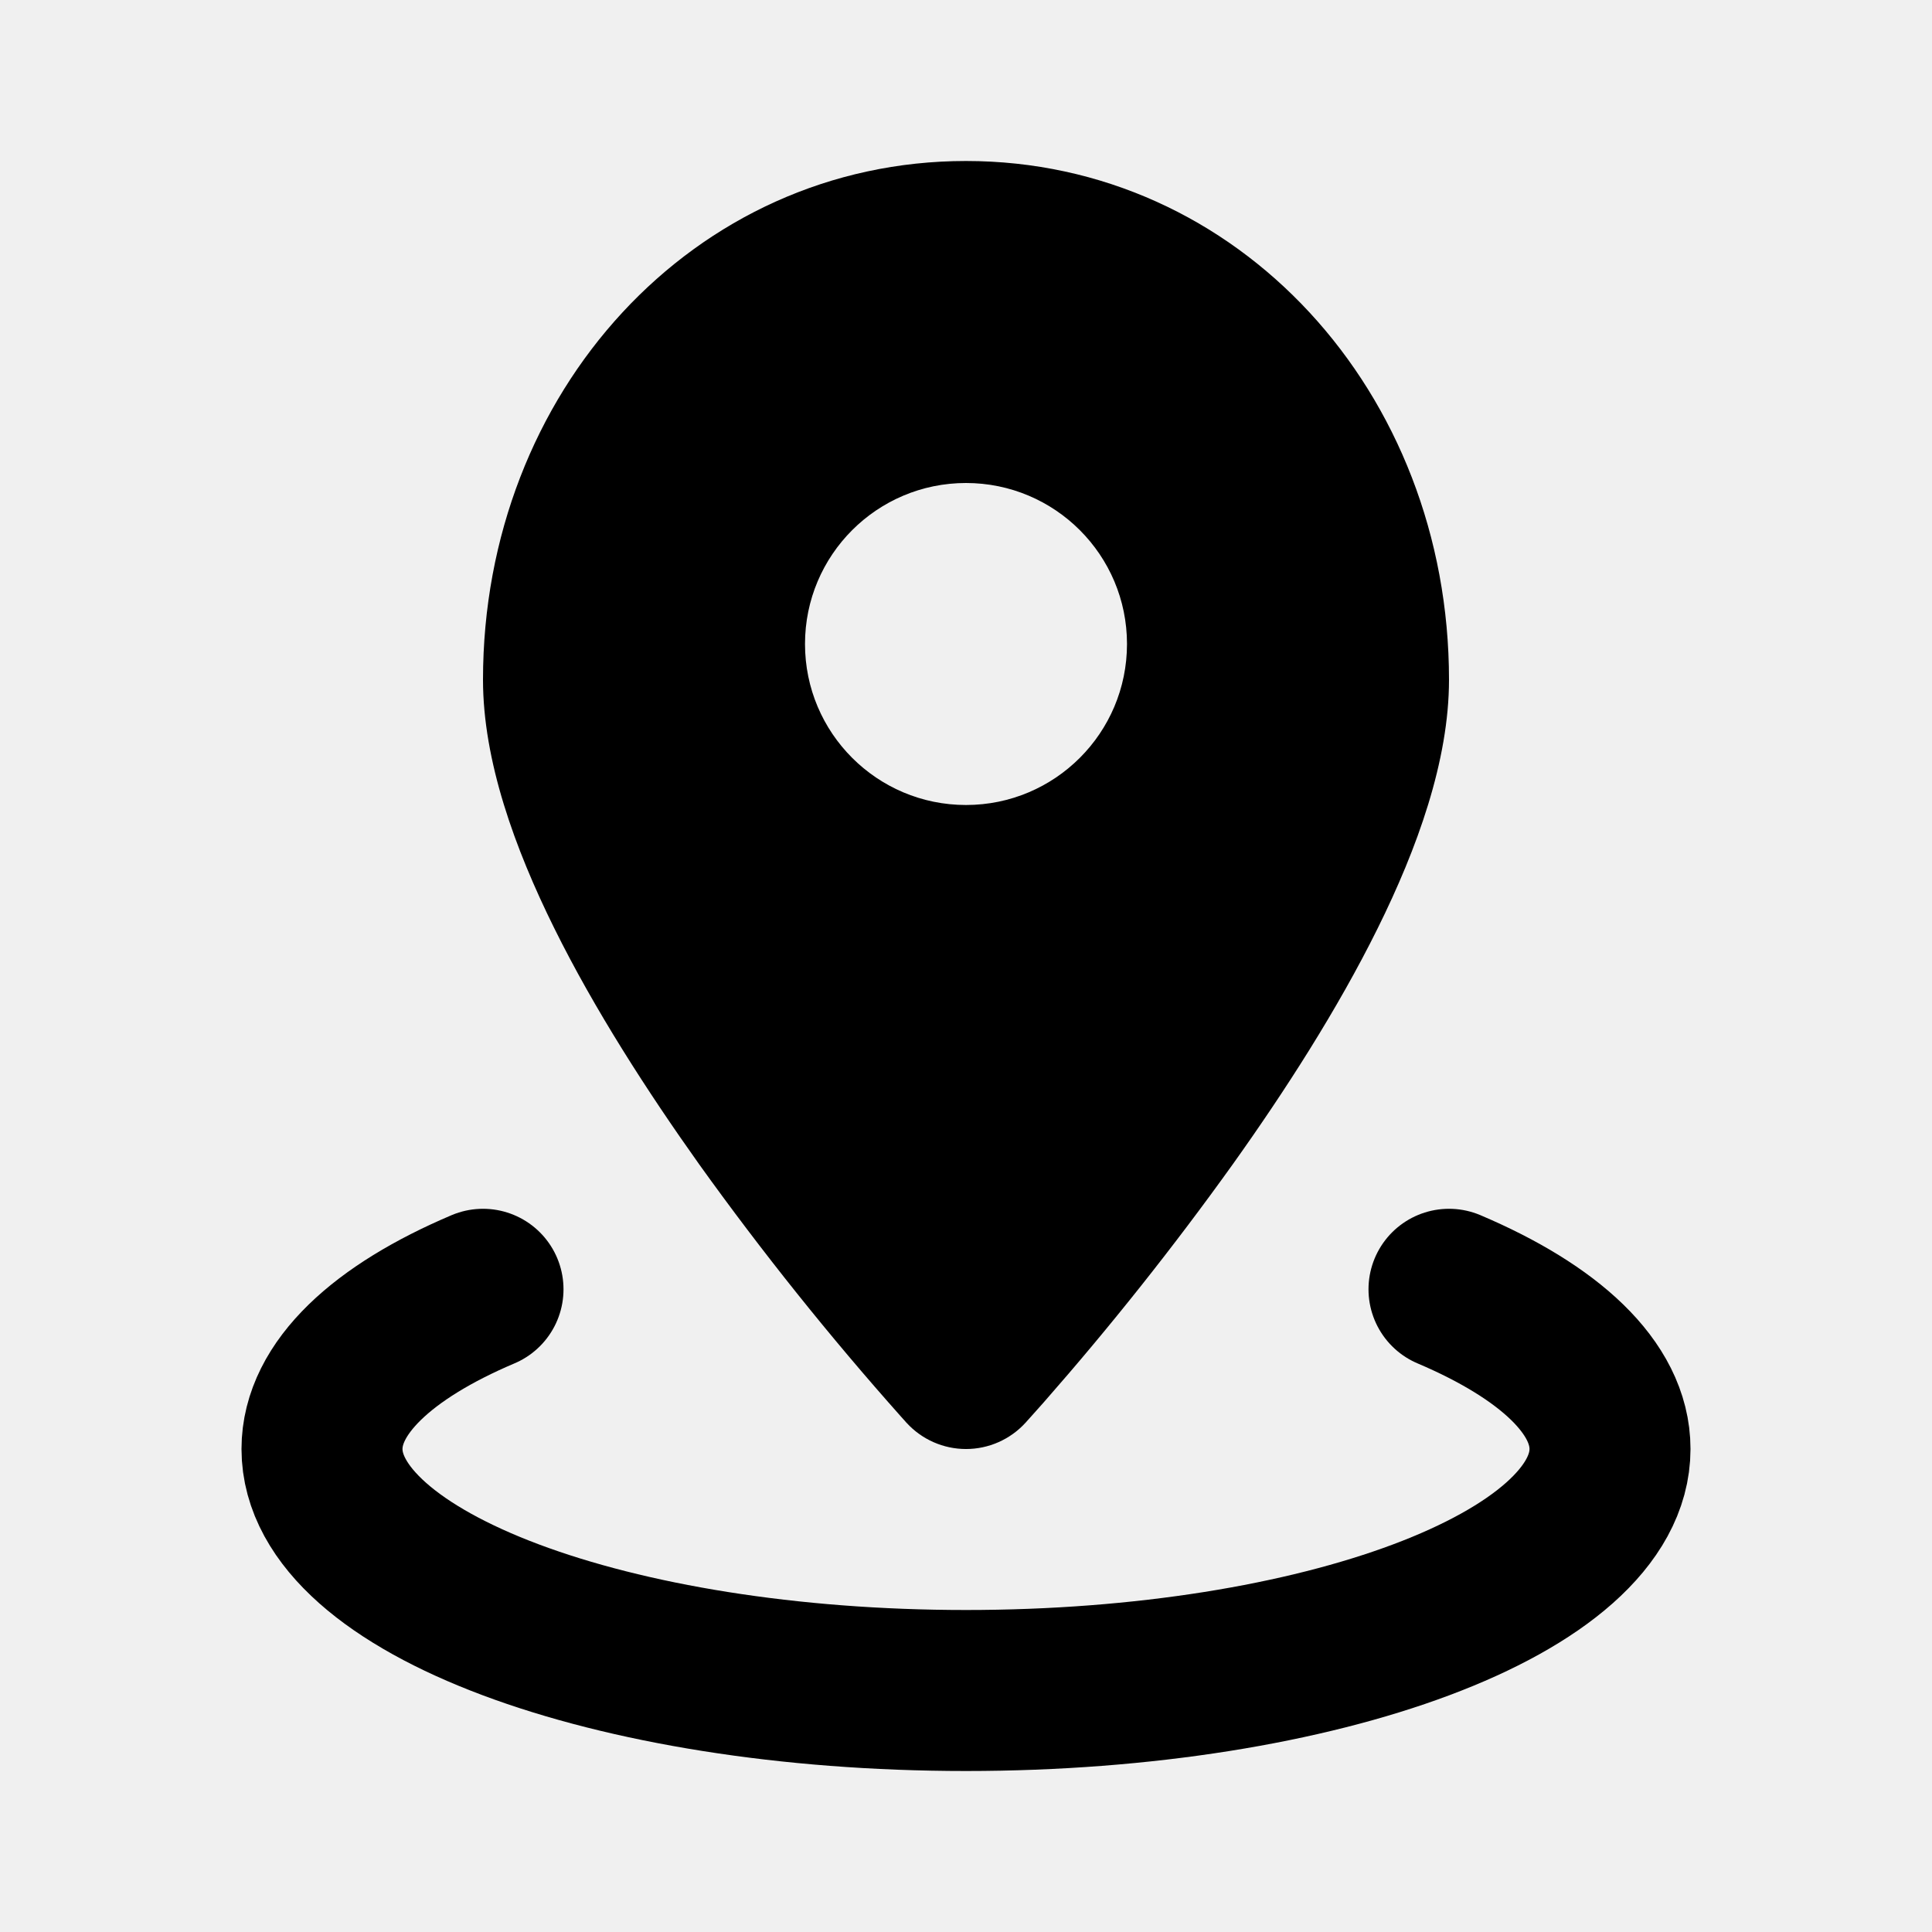
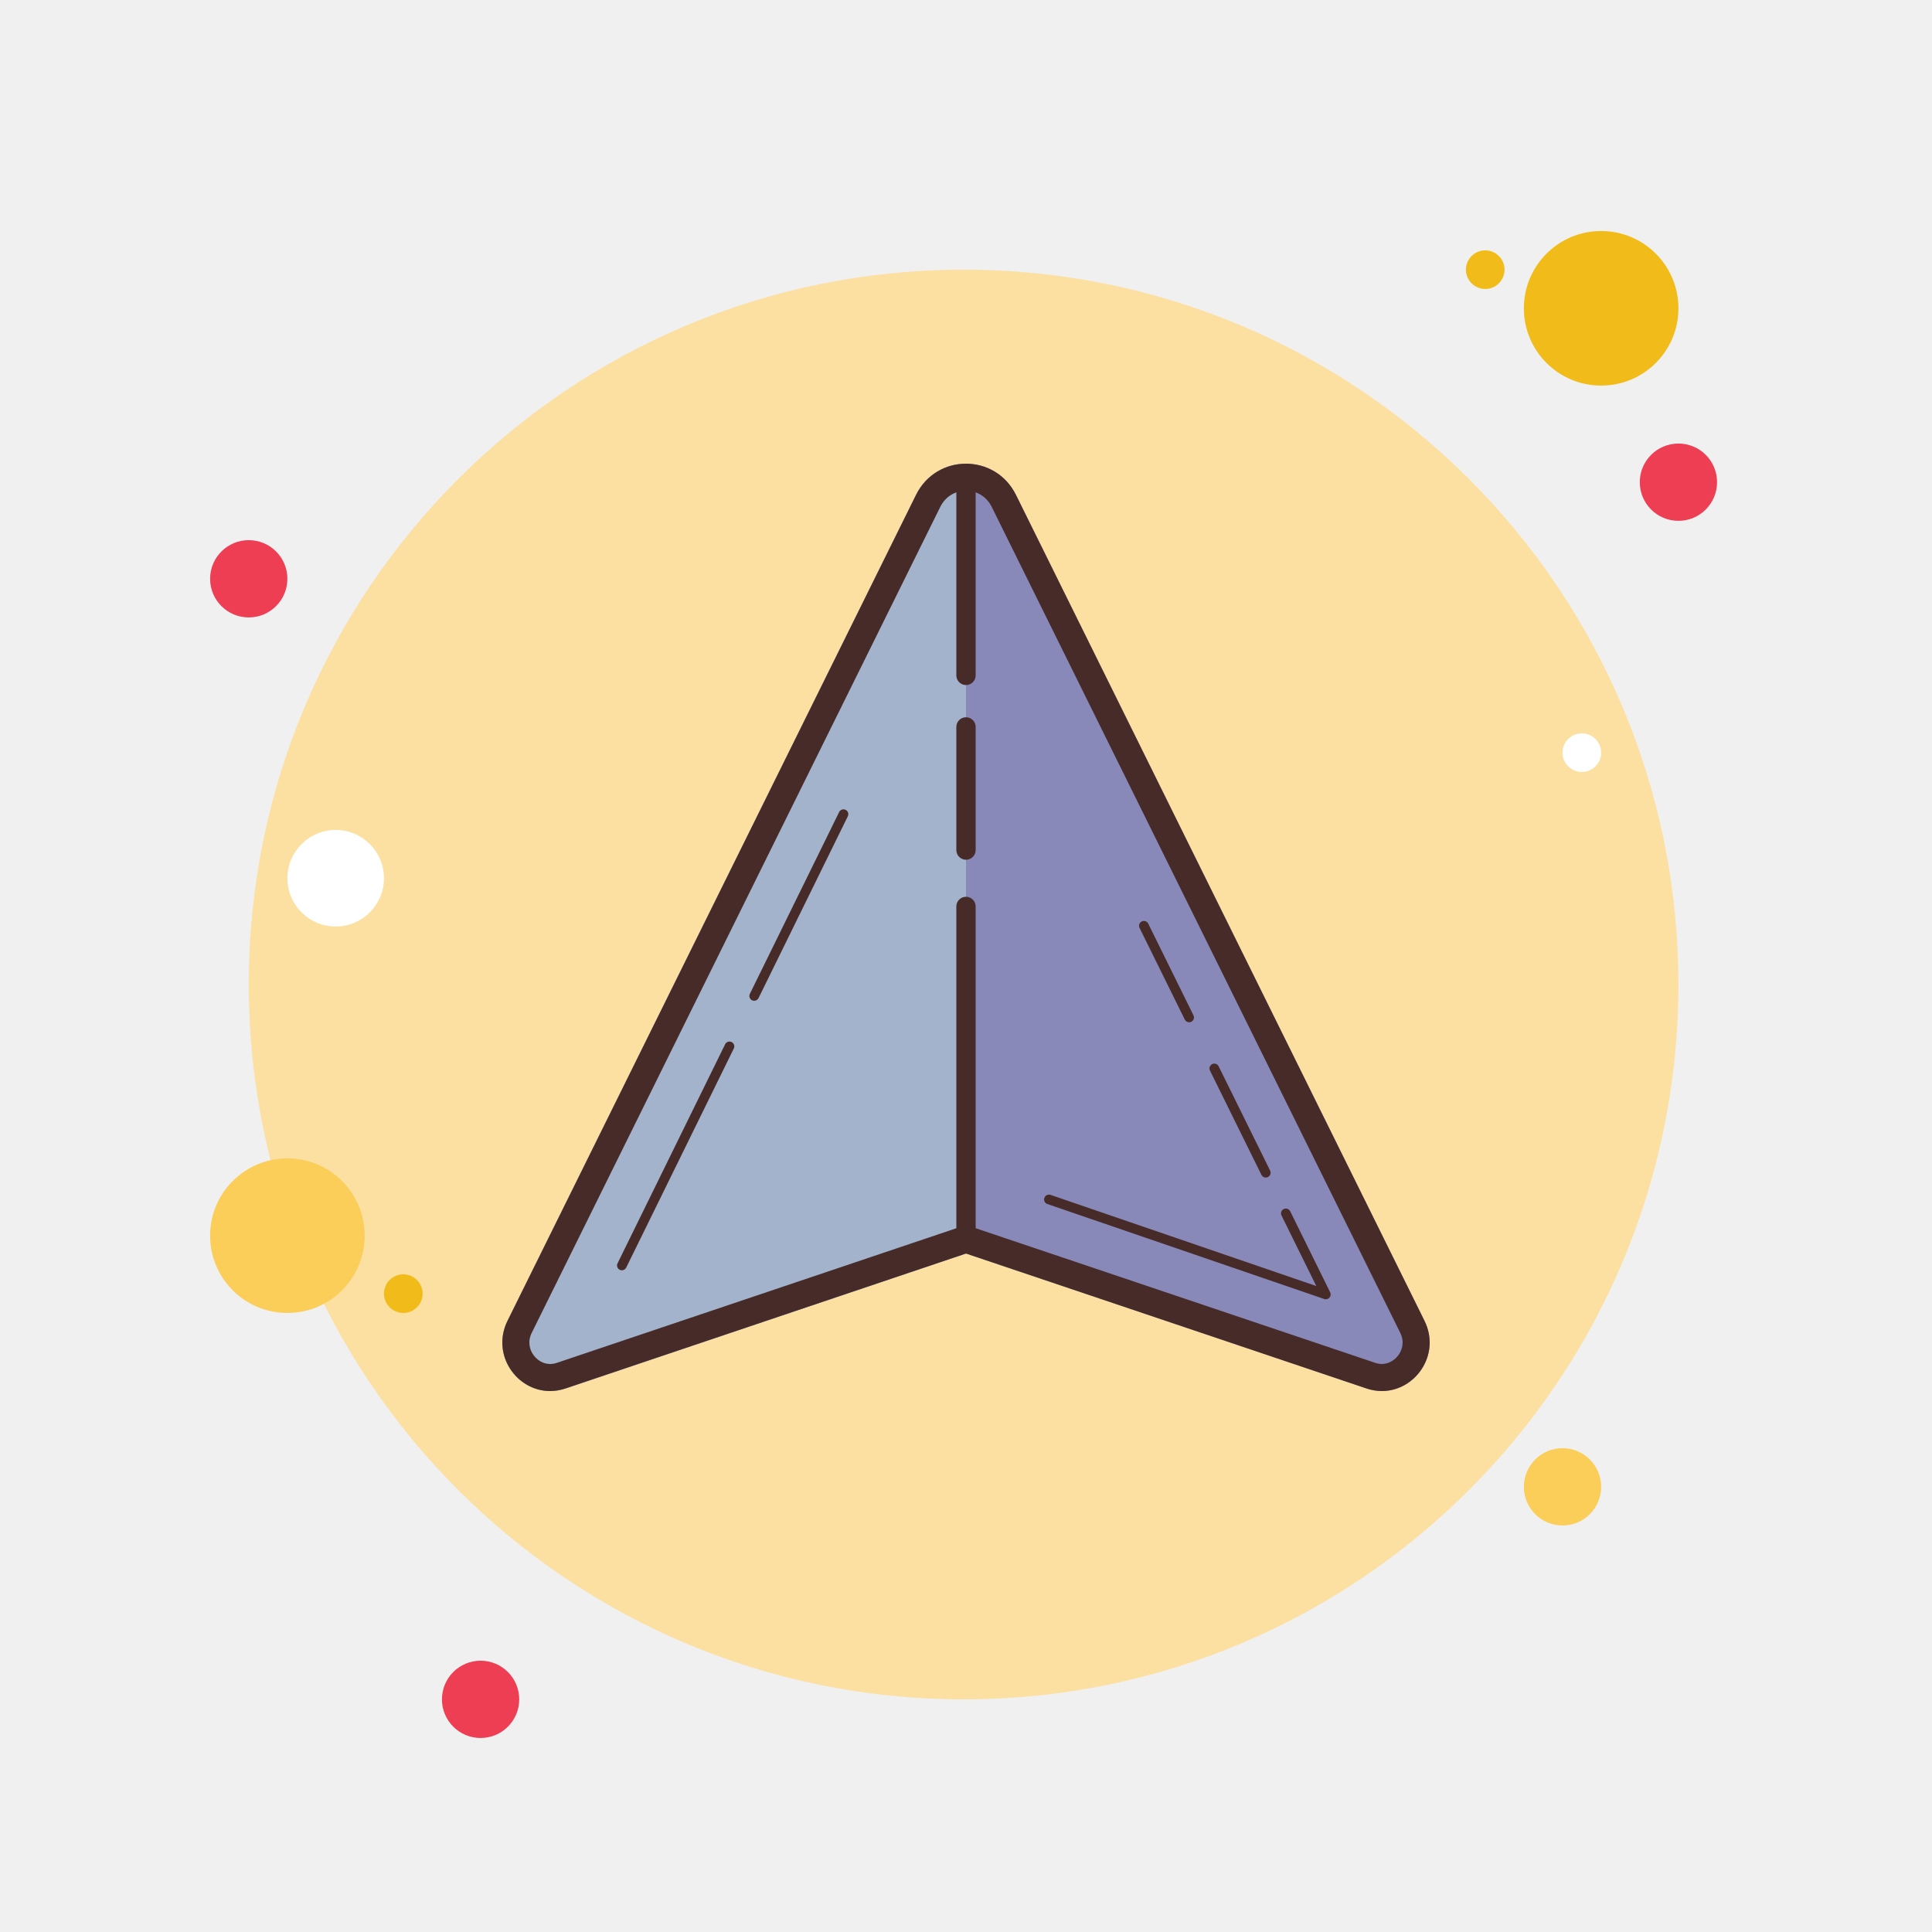
- <svg xmlns="http://www.w3.org/2000/svg" viewBox="0 0 24 24" fill="none">
-   <path stroke="currentColor" stroke-linecap="round" stroke-linejoin="round" stroke-width="2" d="M18 16.016c1.245.529 2 1.223 2 1.984 0 1.657-3.582 3-8 3s-8-1.343-8-3c0-.76.755-1.456 2-1.984" />
-   <path fill="currentColor" fill-rule="evenodd" d="M11.262 17.675 12 17l-.738.675zm1.476 0 .005-.005.012-.014.045-.05.166-.186a38.19 38.19 0 0 0 2.348-2.957c.642-.9 1.3-1.92 1.801-2.933.49-.99.885-2.079.885-3.086C18 4.871 15.382 2 12 2S6 4.87 6 8.444c0 1.007.395 2.096.885 3.086.501 1.013 1.16 2.033 1.8 2.933a38.153 38.153 0 0 0 2.515 3.143l.045.05.012.014.005.005a1 1 0 0 0 1.476 0zM12 17l.738.674L12 17zm0-11a2 2 0 1 0 0 4 2 2 0 0 0 0-4z" clip-rule="evenodd" />
+ <svg xmlns="http://www.w3.org/2000/svg" viewBox="0 0 100 100" width="100px" height="100px">
+   <path fill="#ee3e54" d="M12.875,27.958c-1.105,0-2,0.895-2,2s0.895,2,2,2s2-0.895,2-2S13.98,27.958,12.875,27.958z" />
+   <path fill="#f1bc19" d="M76.875,12.958c-0.551,0-1,0.449-1,1s0.449,1,1,1s1-0.449,1-1S77.426,12.958,76.875,12.958z" />
+   <path fill="#fce0a2" d="M49.875,13.958c-20.434,0-37,16.566-37,37s16.566,37,37,37s37-16.566,37-37 S70.309,13.958,49.875,13.958z" />
+   <path fill="#f1bc19" d="M82.875,11.958c-2.211,0-4,1.789-4,4s1.789,4,4,4s4-1.789,4-4S85.086,11.958,82.875,11.958z" />
+   <path fill="#ee3e54" d="M86.875,22.958c-1.105,0-2,0.895-2,2s0.895,2,2,2s2-0.895,2-2S87.98,22.958,86.875,22.958z" />
+   <path fill="#fbcd59" d="M80.875,74.958c-1.105,0-2,0.895-2,2s0.895,2,2,2s2-0.895,2-2S81.98,74.958,80.875,74.958z M14.875,59.958c-2.211,0-4,1.789-4,4c0,2.211,1.789,4,4,4s4-1.789,4-4C18.875,61.747,17.086,59.958,14.875,59.958z" />
+   <path fill="#ee3e54" d="M24.875,85.958c-1.105,0-2,0.895-2,2s0.895,2,2,2s2-0.895,2-2S25.98,85.958,24.875,85.958z" />
+   <path fill="#fff" d="M17.375,42.958c-1.379,0-2.5,1.121-2.5,2.5s1.121,2.5,2.5,2.5s2.5-1.121,2.5-2.5 S18.754,42.958,17.375,42.958z" />
+   <path fill="#f1bc19" d="M20.875,65.958c-0.551,0-1,0.449-1,1s0.449,1,1,1s1-0.449,1-1S21.426,65.958,20.875,65.958z" />
+   <path fill="#fff" d="M81.875,37.958c-0.551,0-1,0.449-1,1s0.449,1,1,1s1-0.449,1-1S82.426,37.958,81.875,37.958z" />
+   <path fill="#8889b9" d="M73.73,68.363L52.586,25.616c-1.066-2.154-4.107-2.154-5.172,0L26.27,68.363 c-0.989,2,0.907,4.21,3.005,3.503L50,64.882l20.725,6.983C72.823,72.572,74.719,70.362,73.73,68.363z" />
+   <path fill="#a2b3cb" d="M50,24c-1.027,0-2.053,0.539-2.586,1.616L26.27,68.363c-0.989,2,0.907,4.209,3.005,3.502L50,64.882 V24z" />
+   <g>
+     <path fill="#472b29" d="M50,25.4c0.574,0,1.072,0.313,1.331,0.836l21.144,42.747c0.243,0.492,0.076,0.892-0.045,1.087 c-0.203,0.326-0.548,0.529-0.902,0.529c-0.116,0-0.236-0.021-0.357-0.062l-20.725-6.983L50,63.405l-0.447,0.151l-20.725,6.983 c-0.121,0.041-0.241,0.062-0.357,0.062c-0.353,0-0.699-0.203-0.902-0.53c-0.121-0.195-0.288-0.596-0.045-1.087l21.144-42.747 C48.928,25.713,49.426,25.4,50,25.4 M50,24c-1.027,0-2.053,0.539-2.586,1.616L26.27,68.363C25.41,70.102,26.732,72,28.471,72 c0.261,0,0.53-0.042,0.804-0.135L50,64.882l20.725,6.983C70.998,71.958,71.268,72,71.529,72c1.739,0,3.062-1.898,2.201-3.637 L52.586,25.616C52.053,24.539,51.027,24,50,24L50,24z" />
+   </g>
+   <g>
+     <path fill="#472b29" d="M50,35.458c-0.276,0-0.5-0.224-0.5-0.5V24.833c0-0.276,0.224-0.5,0.5-0.5s0.5,0.224,0.5,0.5v10.125 C50.5,35.234,50.276,35.458,50,35.458z" />
+   </g>
+   <g>
+     <path fill="#472b29" d="M50,44.5c-0.276,0-0.5-0.224-0.5-0.5v-6.375c0-0.276,0.224-0.5,0.5-0.5s0.5,0.224,0.5,0.5V44 C50.5,44.276,50.276,44.5,50,44.5z" />
+   </g>
+   <g>
+     <path fill="#472b29" d="M50,64.542c-0.276,0-0.5-0.224-0.5-0.5V46.917c0-0.276,0.224-0.5,0.5-0.5s0.5,0.224,0.5,0.5v17.125 C50.5,64.318,50.276,64.542,50,64.542z" />
+   </g>
+   <g>
+     <path fill="#472b29" d="M68.625,67.25c-0.027,0-0.055-0.004-0.081-0.013L54.211,62.32c-0.131-0.045-0.2-0.187-0.155-0.318 c0.045-0.131,0.19-0.198,0.317-0.156l13.76,4.72l-1.802-3.651c-0.061-0.124-0.01-0.274,0.114-0.335 c0.123-0.061,0.273-0.01,0.335,0.114l2.069,4.195c0.044,0.091,0.03,0.2-0.037,0.276C68.765,67.22,68.695,67.25,68.625,67.25z" />
+   </g>
+   <g>
+     <path fill="#472b29" d="M65.517,60.95c-0.092,0-0.181-0.051-0.225-0.139l-2.664-5.398c-0.061-0.124-0.01-0.274,0.114-0.335 c0.123-0.061,0.273-0.01,0.335,0.114l2.664,5.398c0.061,0.124,0.01,0.274-0.114,0.335C65.592,60.942,65.554,60.95,65.517,60.95z" />
+   </g>
+   <g>
+     <path fill="#472b29" d="M61.55,52.913c-0.092,0-0.181-0.051-0.225-0.139l-2.342-4.746c-0.061-0.124-0.01-0.274,0.114-0.335 c0.123-0.061,0.273-0.01,0.335,0.114l2.342,4.746c0.061,0.124,0.01,0.274-0.114,0.335C61.625,52.904,61.587,52.913,61.55,52.913z" />
+   </g>
+   <g>
+     <path fill="#472b29" d="M39.037,51.801c-0.037,0-0.075-0.008-0.11-0.026c-0.124-0.061-0.175-0.211-0.114-0.334l4.621-9.41 c0.062-0.124,0.211-0.174,0.335-0.114c0.124,0.061,0.175,0.211,0.114,0.334l-4.621,9.41C39.218,51.75,39.129,51.801,39.037,51.801z" />
+   </g>
+   <g>
+     <path fill="#472b29" d="M32.188,65.75c-0.037,0-0.075-0.008-0.11-0.026c-0.124-0.061-0.175-0.211-0.114-0.334l5.569-11.34 c0.061-0.124,0.211-0.175,0.335-0.114c0.124,0.061,0.175,0.211,0.114,0.334l-5.569,11.34C32.369,65.699,32.28,65.75,32.188,65.75z" />
+   </g>
</svg>
